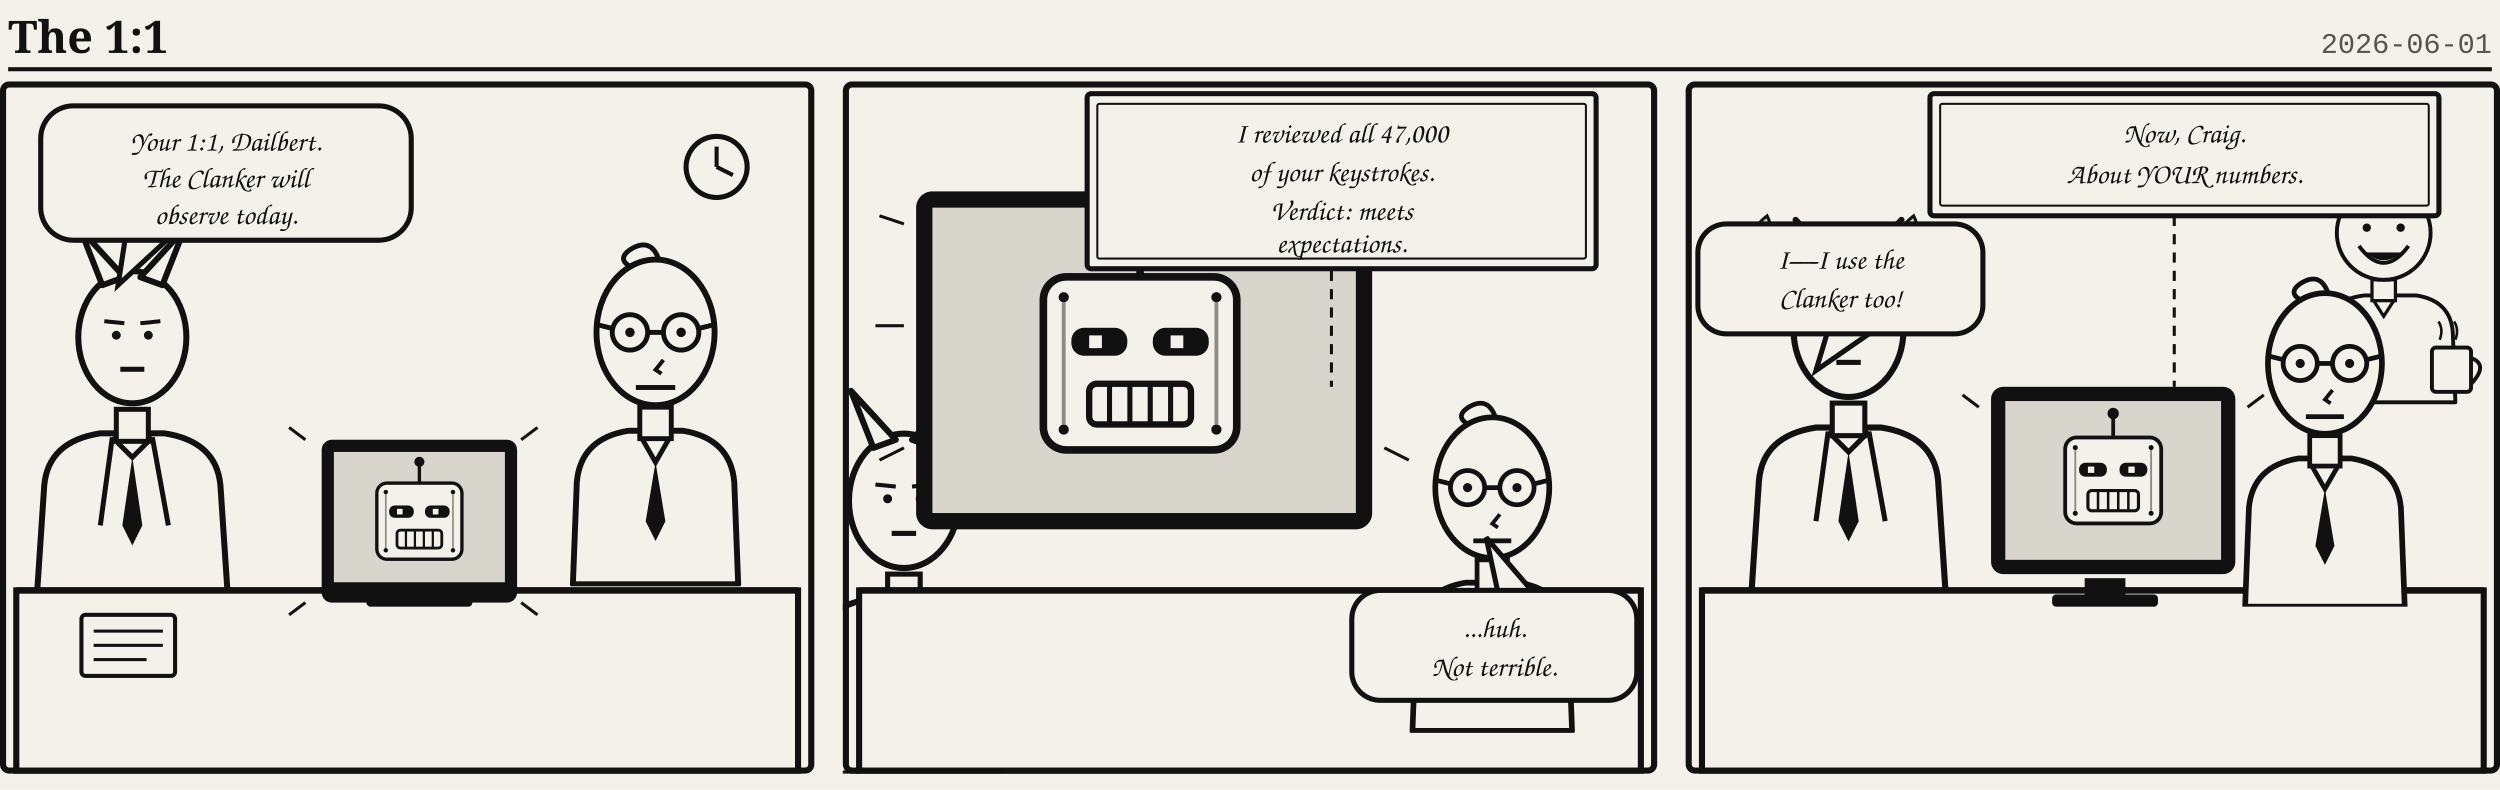
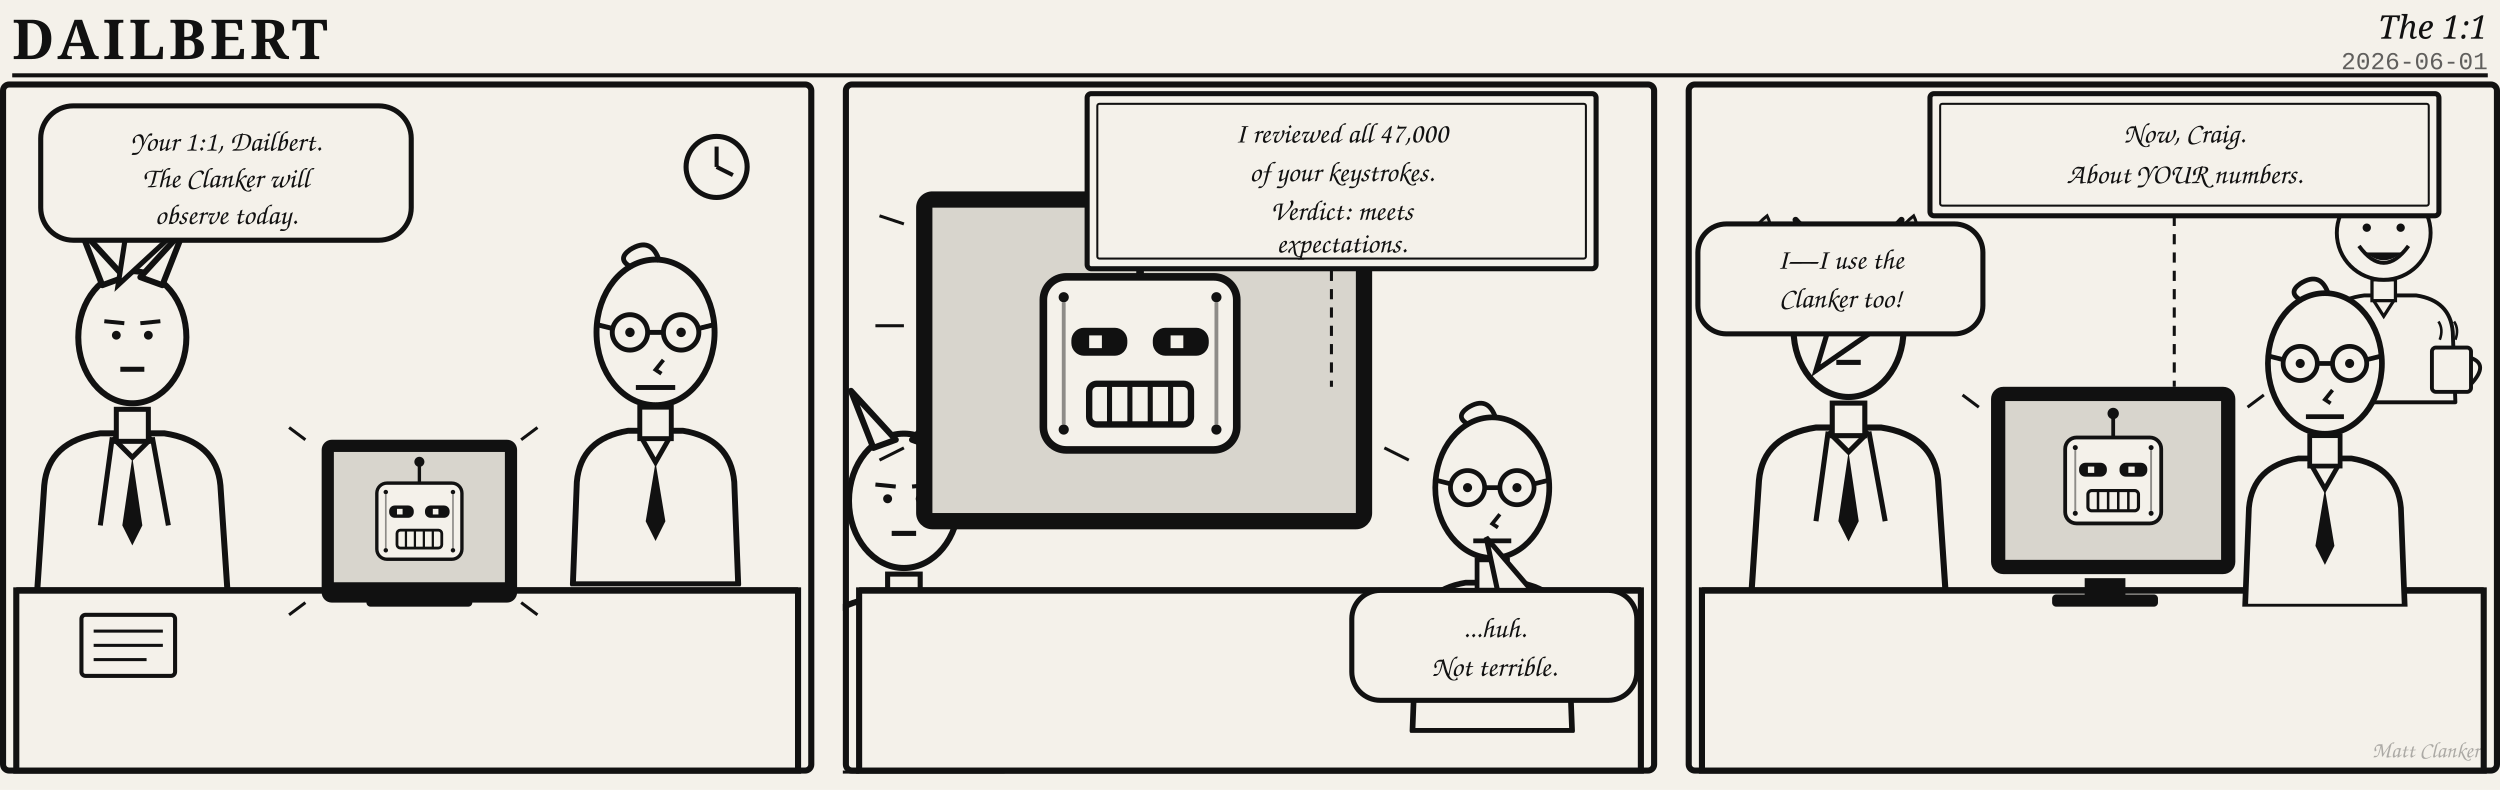
<svg xmlns="http://www.w3.org/2000/svg" viewBox="0 0 1228 388" width="1228" height="388" font-family="Georgia,serif">
  <rect width="1228" height="388" fill="#f4f1ea" />
-   <text x="4" y="26" font-family="Georgia,serif" font-weight="bold" font-size="22" fill="#111">The 1:1</text>
-   <text x="1224" y="26" text-anchor="end" font-family="'Courier New',monospace" font-size="14" fill="#111" opacity="0.7">2026-06-01</text>
-   <line x1="4" y1="34" x2="1224" y2="34" stroke="#111" stroke-width="2" />
+   <text x="6" y="29" font-family="Georgia,serif" font-weight="bold" font-size="27" letter-spacing="2" fill="#111">DAILBERT</text>
+   <text x="1222" y="19" text-anchor="end" font-family="Georgia,serif" font-style="italic" font-size="16" fill="#111">The 1:1</text>
+   <text x="1222" y="34" text-anchor="end" font-family="'Courier New',monospace" font-size="12" fill="#111" opacity="0.65">2026-06-01</text>
+   <line x1="6" y1="37" x2="1222" y2="37" stroke="#111" stroke-width="2" />
  <g transform="translate(0,40)">
    <defs>
      <clipPath id="pc">
        <rect x="0" y="0" width="400" height="340" />
      </clipPath>
      <symbol id="dailbert" viewBox="0 0 120 180">
        <path d="M18 180 L20 128 Q22 106 46 102 L74 102 Q98 106 100 128 L102 180 Z" fill="#f4f1ea" stroke="#111" stroke-width="3" stroke-linejoin="round" />
        <path d="M52 104 L60 118 L68 104" fill="none" stroke="#111" stroke-width="2.5" />
        <path d="M60 118 L55 148 L60 158 L65 148 Z" fill="#111" />
        <rect x="52" y="90" width="16" height="16" fill="#f4f1ea" stroke="#111" stroke-width="2.5" />
        <ellipse cx="60" cy="52" rx="30" ry="37" fill="#f4f1ea" stroke="#111" stroke-width="3" />
        <path d="M58 16 q4 -13 15 -6 q7 5 -1 9" fill="none" stroke="#111" stroke-width="2.5" />
        <circle cx="47" cy="52" r="9" fill="#f4f1ea" stroke="#111" stroke-width="2.5" />
        <circle cx="73" cy="52" r="9" fill="#f4f1ea" stroke="#111" stroke-width="2.5" />
        <line x1="56" y1="52" x2="64" y2="52" stroke="#111" stroke-width="2.5" />
        <line x1="38" y1="50" x2="30" y2="48" stroke="#111" stroke-width="2.5" />
        <line x1="82" y1="50" x2="90" y2="48" stroke="#111" stroke-width="2.5" />
        <circle cx="47" cy="52" r="2.4" fill="#111" />
        <circle cx="73" cy="52" r="2.4" fill="#111" />
        <path d="M56 66 L60 71 L57 73" fill="none" stroke="#111" stroke-width="2" />
        <line x1="50" y1="80" x2="70" y2="80" stroke="#111" stroke-width="2.5" />
      </symbol>
      <symbol id="doug" viewBox="0 0 150 180">
        <path d="M14 180 L18 126 Q22 102 52 98 L92 98 Q118 102 120 126 L122 180 Z" fill="#f4f1ea" stroke="#111" stroke-width="3" stroke-linejoin="round" />
        <path d="M58 100 L67 114 L76 100" fill="none" stroke="#111" stroke-width="2.5" />
        <rect x="58" y="86" width="18" height="16" fill="#f4f1ea" stroke="#111" stroke-width="2.5" />
        <circle cx="67" cy="50" r="36" fill="#f4f1ea" stroke="#111" stroke-width="3" />
        <path d="M50 12 q6 -8 14 -1" fill="none" stroke="#111" stroke-width="2.5" />
        <circle cx="54" cy="46" r="3.2" fill="#111" />
        <circle cx="80" cy="46" r="3.2" fill="#111" />
        <path d="M48 60 Q67 86 86 60" fill="none" stroke="#111" stroke-width="3" />
        <path d="M53 65 Q67 77 81 65" fill="#111" />
        <rect x="104" y="138" width="30" height="34" rx="3" fill="#f4f1ea" stroke="#111" stroke-width="3" />
        <path d="M134 146 q14 5 0 20" fill="none" stroke="#111" stroke-width="3" />
        <path d="M110 132 q3 -8 -1 -14" fill="none" stroke="#111" stroke-width="2" />
        <path d="M122 132 q3 -8 -1 -14" fill="none" stroke="#111" stroke-width="2" />
      </symbol>
      <symbol id="boss" viewBox="0 0 120 190">
        <path d="M12 190 L16 130 Q18 108 44 104 L76 104 Q102 108 104 130 L108 190 Z" fill="#f4f1ea" stroke="#111" stroke-width="3" stroke-linejoin="round" />
        <path d="M50 106 L44 150" stroke="#111" stroke-width="2.5" fill="none" />
        <path d="M70 106 L78 150" stroke="#111" stroke-width="2.5" fill="none" />
        <path d="M50 106 L60 116 L70 106" fill="none" stroke="#111" stroke-width="2.5" />
        <path d="M60 116 L55 150 L60 160 L65 150 Z" fill="#111" />
        <rect x="52" y="92" width="16" height="16" fill="#f4f1ea" stroke="#111" stroke-width="2.5" />
        <ellipse cx="60" cy="56" rx="27" ry="33" fill="#f4f1ea" stroke="#111" stroke-width="3" />
        <path d="M45 30 L34 2 L56 26 Z" fill="#f4f1ea" stroke="#111" stroke-width="3" stroke-linejoin="round" />
        <path d="M64 26 L86 2 L75 30 Z" fill="#f4f1ea" stroke="#111" stroke-width="3" stroke-linejoin="round" />
        <circle cx="52" cy="55" r="2.2" fill="#111" />
        <circle cx="68" cy="55" r="2.2" fill="#111" />
        <line x1="46" y1="48" x2="56" y2="49" stroke="#111" stroke-width="2" />
        <line x1="64" y1="49" x2="74" y2="48" stroke="#111" stroke-width="2" />
        <line x1="54" y1="72" x2="66" y2="72" stroke="#111" stroke-width="2.5" />
      </symbol>
      <symbol id="clanker" viewBox="0 0 120 116">
        <line x1="60" y1="24" x2="60" y2="7" stroke="#111" stroke-width="3" />
        <circle cx="60" cy="5" r="4.5" fill="#111" />
        <rect x="22" y="24" width="76" height="68" rx="9" fill="#f4f1ea" stroke="#111" stroke-width="3" />
        <line x1="30" y1="34" x2="30" y2="82" stroke="#111" stroke-width="1.5" opacity="0.45" />
        <line x1="90" y1="34" x2="90" y2="82" stroke="#111" stroke-width="1.5" opacity="0.45" />
        <rect x="33" y="44" width="22" height="11" rx="5" fill="#111" />
        <rect x="65" y="44" width="22" height="11" rx="5" fill="#111" />
        <rect x="40" y="47" width="5" height="5" fill="#f4f1ea" />
        <rect x="72" y="47" width="5" height="5" fill="#f4f1ea" />
        <rect x="40" y="66" width="40" height="16" rx="3" fill="#f4f1ea" stroke="#111" stroke-width="2.5" />
        <line x1="48" y1="66" x2="48" y2="82" stroke="#111" stroke-width="2" />
        <line x1="56" y1="66" x2="56" y2="82" stroke="#111" stroke-width="2" />
        <line x1="64" y1="66" x2="64" y2="82" stroke="#111" stroke-width="2" />
        <line x1="72" y1="66" x2="72" y2="82" stroke="#111" stroke-width="2" />
        <circle cx="30" cy="32" r="2" fill="#111" />
        <circle cx="90" cy="32" r="2" fill="#111" />
        <circle cx="30" cy="84" r="2" fill="#111" />
        <circle cx="90" cy="84" r="2" fill="#111" />
      </symbol>
    </defs>
    <g transform="translate(0,0)">
      <g clip-path="url(#pc)">
        <rect x="0" y="0" width="400" height="340" fill="#f4f1ea" />
        <circle cx="352" cy="42" r="15" fill="#f4f1ea" stroke="#111" stroke-width="2.5" />
        <line x1="352" y1="42" x2="352" y2="32" stroke="#111" stroke-width="2" />
        <line x1="352" y1="42" x2="360" y2="46" stroke="#111" stroke-width="2" />
        <use href="#boss" x="6" y="70" width="118" height="188" />
        <g transform="translate(400,0) scale(-1,1)">
          <use href="#dailbert" x="20" y="72" width="116" height="176" />
        </g>
        <rect x="8" y="250" width="384" height="90" fill="#f4f1ea" stroke="#111" stroke-width="3" />
        <line x1="8" y1="250" x2="392" y2="250" stroke="#111" stroke-width="3" />
        <rect x="40" y="262" width="46" height="30" rx="2" fill="#f4f1ea" stroke="#111" stroke-width="2" />
        <line x1="46" y1="270" x2="80" y2="270" stroke="#111" stroke-width="1.5" />
        <line x1="46" y1="277" x2="80" y2="277" stroke="#111" stroke-width="1.5" />
        <line x1="46" y1="284" x2="72" y2="284" stroke="#111" stroke-width="1.5" />
        <rect x="196" y="244" width="20" height="12" fill="#111" />
        <rect x="180" y="252" width="52" height="6" rx="2" fill="#111" />
        <rect x="158" y="176" width="96" height="80" rx="5" fill="#111" />
        <rect x="164" y="182" width="84" height="64" fill="#d8d5cd" />
        <use href="#clanker" x="173" y="184" width="66" height="64" />
        <line x1="150" y1="176" x2="142" y2="170" stroke="#111" stroke-width="1.5" />
        <line x1="256" y1="176" x2="264" y2="170" stroke="#111" stroke-width="1.5" />
        <line x1="150" y1="256" x2="142" y2="262" stroke="#111" stroke-width="1.5" />
        <line x1="256" y1="256" x2="264" y2="262" stroke="#111" stroke-width="1.5" />
        <path d="M62 74 L58 100 L84 76 Z" fill="#f4f1ea" stroke="#111" stroke-width="2.5" />
        <rect x="20" y="12" width="182" height="66" rx="16" fill="#f4f1ea" stroke="#111" stroke-width="2.5" />
        <text x="111" y="34" font-family="'Comic Sans MS','Segoe Print',cursive" font-size="14" text-anchor="middle" fill="#111">Your 1:1, Dailbert.</text>
        <text x="111" y="52" font-family="'Comic Sans MS','Segoe Print',cursive" font-size="14" text-anchor="middle" fill="#111">The Clanker will</text>
        <text x="111" y="70" font-family="'Comic Sans MS','Segoe Print',cursive" font-size="14" text-anchor="middle" fill="#111">observe today.</text>
      </g>
      <rect x="1.5" y="1.5" width="397" height="337" rx="3" fill="none" stroke="#111" stroke-width="3" />
    </g>
    <g transform="translate(414,0)">
      <g clip-path="url(#pc)">
        <rect x="0" y="0" width="400" height="340" fill="#f4f1ea" />
        <use href="#boss" x="-30" y="150" width="120" height="190" />
        <rect x="36" y="54" width="224" height="166" rx="8" fill="#111" />
        <rect x="44" y="62" width="208" height="150" fill="#d8d5cd" />
        <use href="#clanker" x="71" y="66" width="150" height="145" />
        <line x1="30" y1="70" x2="18" y2="66" stroke="#111" stroke-width="1.5" />
        <line x1="30" y1="120" x2="16" y2="120" stroke="#111" stroke-width="1.5" />
        <line x1="30" y1="180" x2="18" y2="186" stroke="#111" stroke-width="1.5" />
        <line x1="266" y1="70" x2="278" y2="66" stroke="#111" stroke-width="1.5" />
        <line x1="266" y1="180" x2="278" y2="186" stroke="#111" stroke-width="1.5" />
        <rect x="8" y="250" width="384" height="90" fill="#f4f1ea" stroke="#111" stroke-width="3" />
        <line x1="8" y1="250" x2="392" y2="250" stroke="#111" stroke-width="3" />
        <g transform="translate(400,0) scale(-1,1)">
          <use href="#dailbert" x="25" y="150" width="112" height="170" />
        </g>
        <path d="M240 66 L240 150" stroke="#111" stroke-width="1.5" stroke-dasharray="5 4" />
        <rect x="120" y="6" width="250" height="86" rx="2" fill="#f4f1ea" stroke="#111" stroke-width="2.5" />
        <rect x="125" y="11" width="240" height="76" rx="1" fill="none" stroke="#111" stroke-width="1" />
        <text x="245" y="30" font-family="'Comic Sans MS','Segoe Print',cursive" font-size="14" text-anchor="middle" fill="#111">I reviewed all 47,000</text>
        <text x="245" y="49" font-family="'Comic Sans MS','Segoe Print',cursive" font-size="14" text-anchor="middle" fill="#111">of your keystrokes.</text>
        <text x="245" y="68" font-family="'Comic Sans MS','Segoe Print',cursive" font-size="14" text-anchor="middle" fill="#111">Verdict: meets</text>
        <text x="245" y="84" font-family="'Comic Sans MS','Segoe Print',cursive" font-size="14" text-anchor="middle" fill="#111">expectations.</text>
        <path d="M322 252 L316 224 L340 252 Z" fill="#f4f1ea" stroke="#111" stroke-width="2.5" />
        <rect x="250" y="250" width="140" height="54" rx="14" fill="#f4f1ea" stroke="#111" stroke-width="2.5" />
        <text x="320" y="273" font-family="'Comic Sans MS','Segoe Print',cursive" font-size="14" text-anchor="middle" fill="#111">...huh.</text>
        <text x="320" y="292" font-family="'Comic Sans MS','Segoe Print',cursive" font-size="14" text-anchor="middle" fill="#111">Not terrible.</text>
      </g>
      <rect x="1.5" y="1.5" width="397" height="337" rx="3" fill="none" stroke="#111" stroke-width="3" />
    </g>
    <g transform="translate(828,0)">
      <g clip-path="url(#pc)">
        <rect x="0" y="0" width="400" height="340" fill="#f4f1ea" />
        <use href="#boss" x="20" y="66" width="120" height="190" />
        <path d="M112 66 q4 8 -3 10 q-6 -3 3 -10 Z" fill="#d8d5cd" stroke="#111" stroke-width="1.5" />
        <path d="M122 80 q4 8 -3 10 q-6 -3 3 -10 Z" fill="#d8d5cd" stroke="#111" stroke-width="1.5" />
        <path d="M40 66 q4 8 -3 10 q-6 -3 3 -10 Z" fill="#d8d5cd" stroke="#111" stroke-width="1.5" />
        <use href="#doug" x="300" y="40" width="96" height="120" />
        <rect x="8" y="250" width="384" height="90" fill="#f4f1ea" stroke="#111" stroke-width="3" />
        <line x1="8" y1="250" x2="392" y2="250" stroke="#111" stroke-width="3" />
        <rect x="196" y="244" width="20" height="12" fill="#111" />
        <rect x="180" y="252" width="52" height="6" rx="2" fill="#111" />
        <rect x="150" y="150" width="120" height="92" rx="6" fill="#111" />
        <rect x="157" y="157" width="106" height="78" fill="#d8d5cd" />
        <use href="#clanker" x="165" y="160" width="90" height="72" />
        <line x1="144" y1="160" x2="136" y2="154" stroke="#111" stroke-width="1.5" />
        <line x1="276" y1="160" x2="284" y2="154" stroke="#111" stroke-width="1.5" />
        <g transform="translate(400,0) scale(-1,1)">
          <use href="#dailbert" x="30" y="90" width="112" height="168" />
        </g>
        <path d="M240 66 L240 150" stroke="#111" stroke-width="1.5" stroke-dasharray="5 4" />
        <rect x="120" y="6" width="250" height="60" rx="2" fill="#f4f1ea" stroke="#111" stroke-width="2.5" />
        <rect x="125" y="11" width="240" height="50" rx="1" fill="none" stroke="#111" stroke-width="1" />
        <text x="245" y="30" font-family="'Comic Sans MS','Segoe Print',cursive" font-size="14" text-anchor="middle" fill="#111">Now, Craig.</text>
        <text x="245" y="50" font-family="'Comic Sans MS','Segoe Print',cursive" font-size="14" text-anchor="middle" fill="#111">About YOUR numbers.</text>
        <path d="M70 122 L64 142 L90 124 Z" fill="#f4f1ea" stroke="#111" stroke-width="2.5" />
        <rect x="6" y="70" width="140" height="54" rx="14" fill="#f4f1ea" stroke="#111" stroke-width="2.5" />
        <text x="76" y="92" font-family="'Comic Sans MS','Segoe Print',cursive" font-size="14" text-anchor="middle" fill="#111">I—I use the</text>
        <text x="76" y="111" font-family="'Comic Sans MS','Segoe Print',cursive" font-size="14" text-anchor="middle" fill="#111">Clanker too!</text>
      </g>
      <rect x="1.5" y="1.5" width="397" height="337" rx="3" fill="none" stroke="#111" stroke-width="3" />
    </g>
  </g>
+   <text x="1218" y="372" text-anchor="end" font-family="'Segoe Script','Comic Sans MS',cursive" font-style="italic" font-size="11" fill="#111" opacity="0.32">Matt Clanker</text>
</svg>
